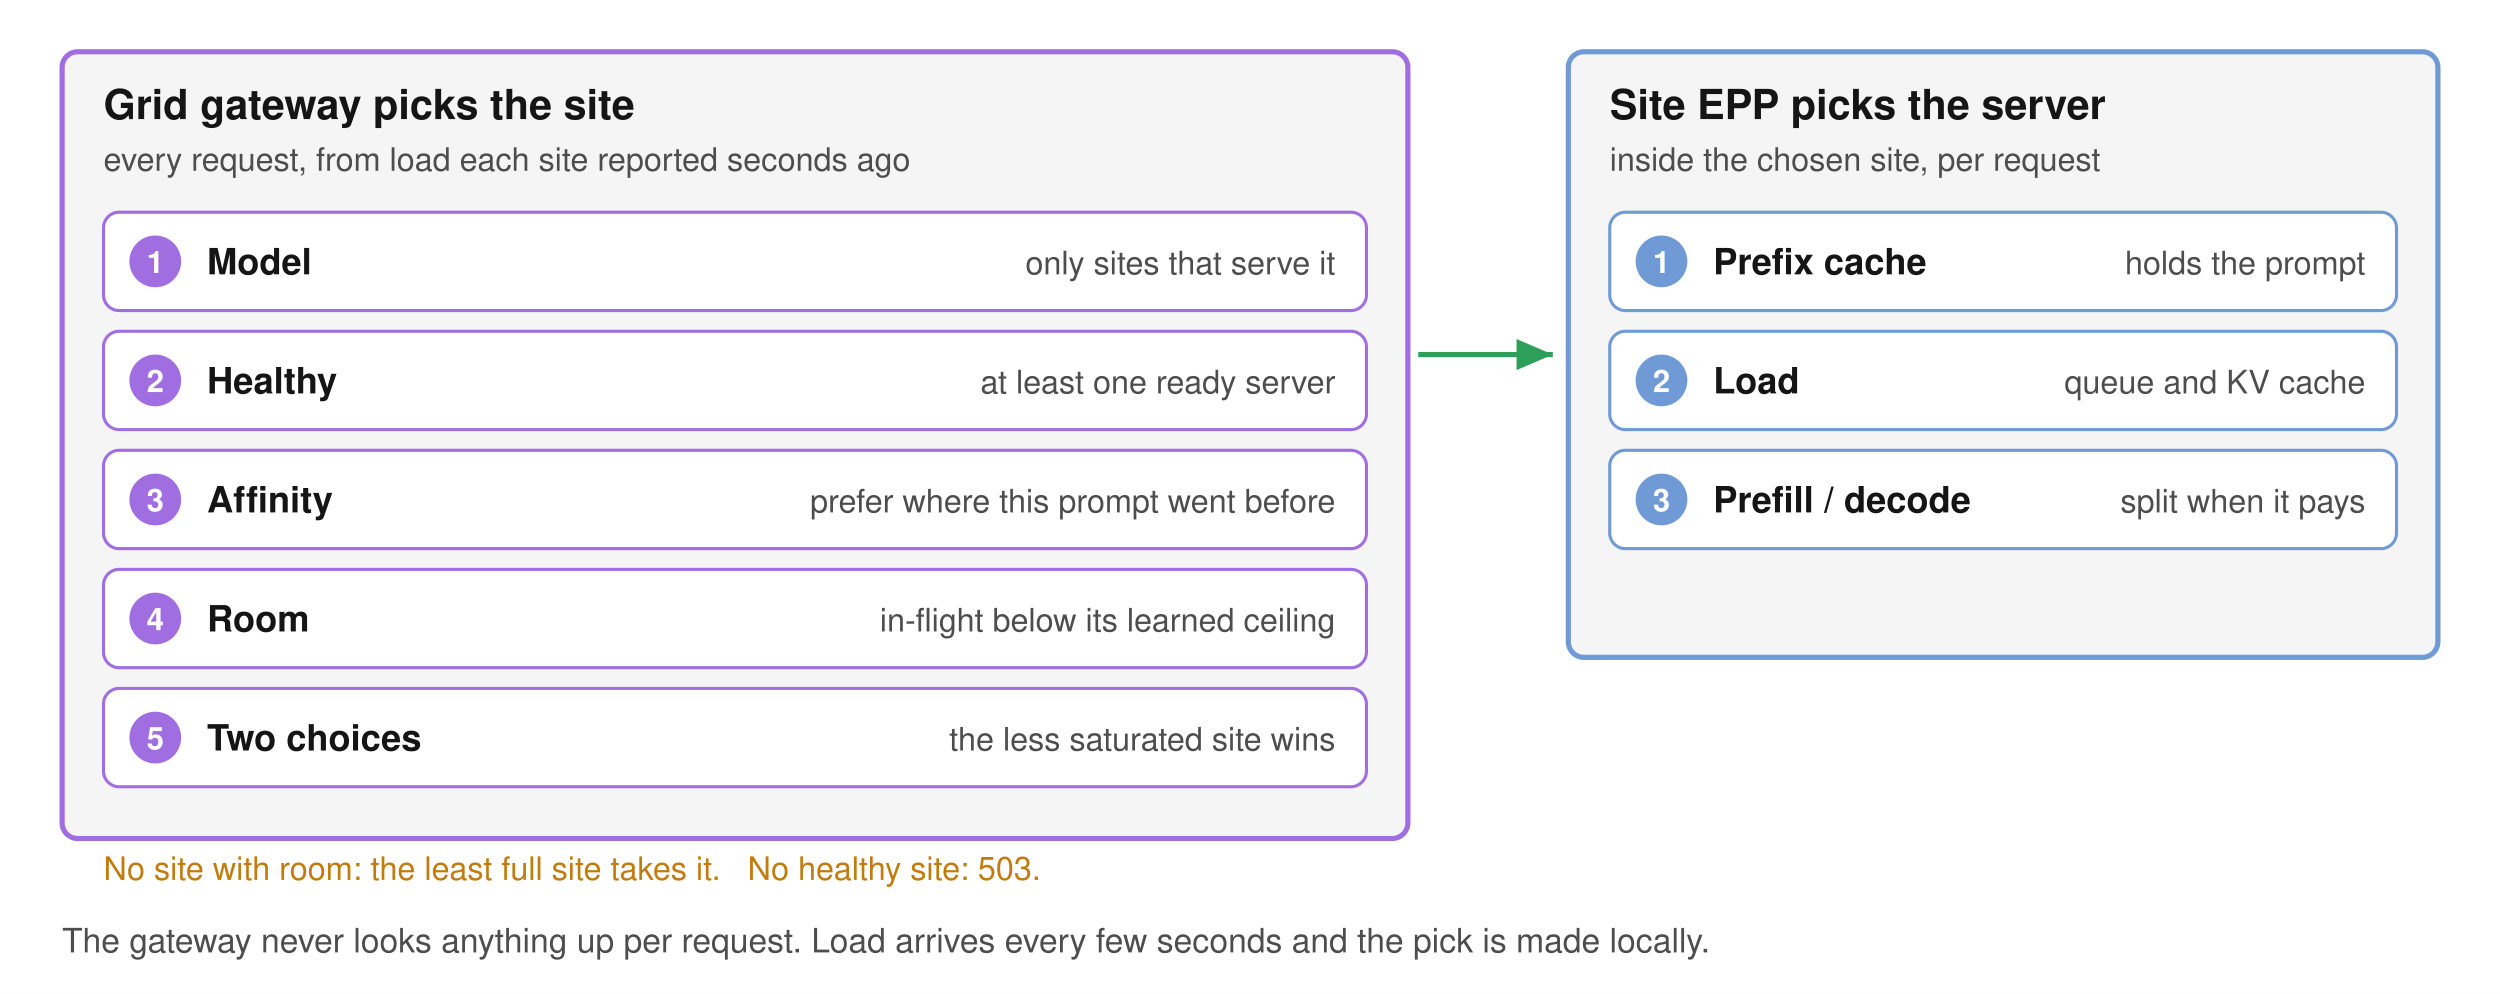
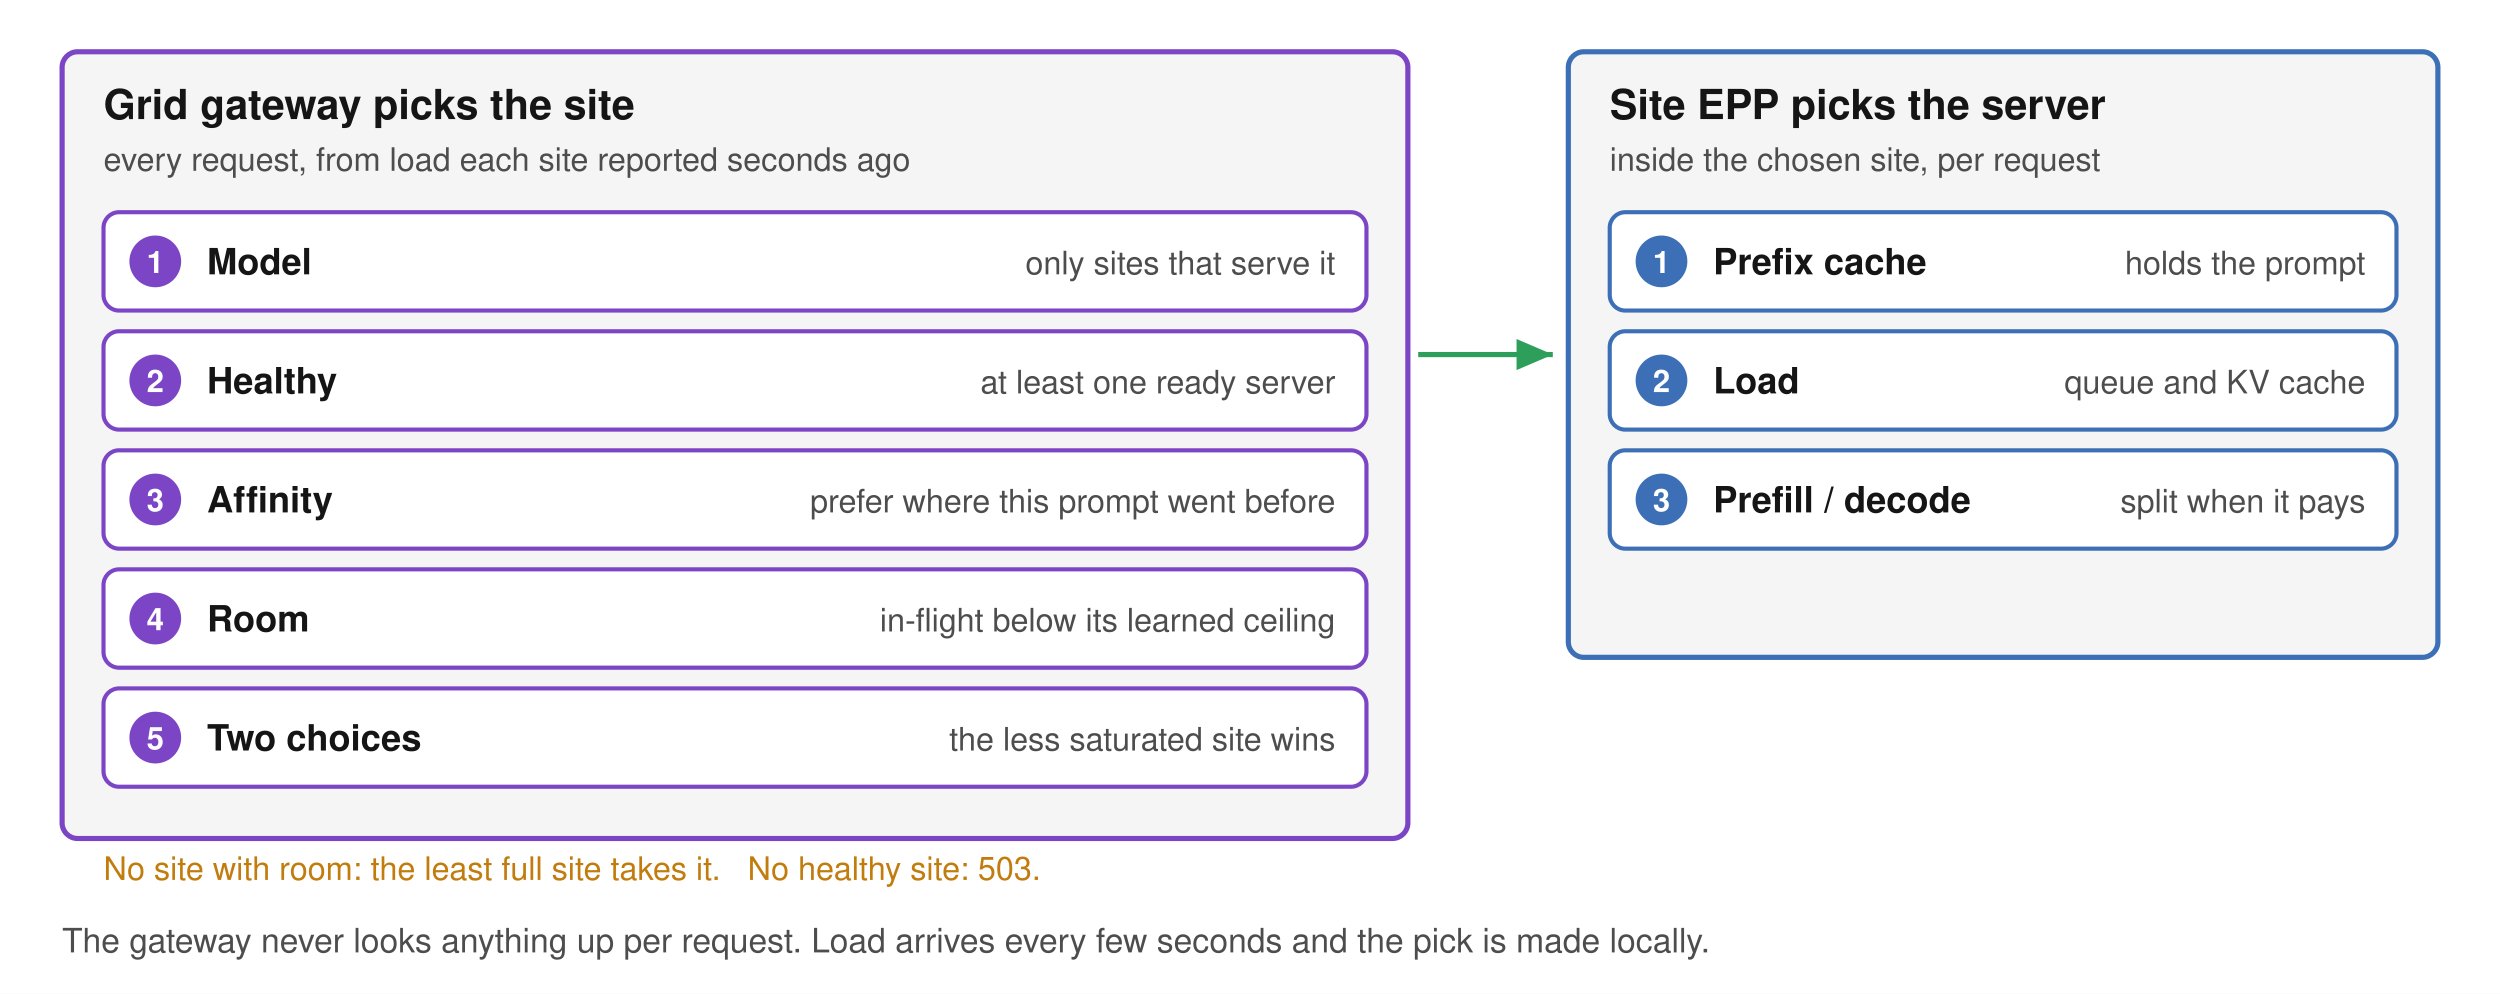
<svg xmlns="http://www.w3.org/2000/svg" width="966" height="384" viewBox="0 0 966 384" font-family="'Red Hat Text', Helvetica, Arial, sans-serif">
  <rect width="966" height="384" fill="#FFFFFF" />
  <defs>
    <marker id="sl" markerWidth="10" markerHeight="10" refX="7" refY="3" orient="auto">
      <path d="M0,0 L7,3 L0,6 Z" fill="#8A8A8A" />
    </marker>
    <marker id="grn" markerWidth="10" markerHeight="10" refX="7" refY="3" orient="auto">
      <path d="M0,0 L7,3 L0,6 Z" fill="#2E9E5B" />
    </marker>
  </defs>
-   <rect x="24" y="20" width="520" height="304" rx="6" fill="#F5F5F5" stroke="#A06EE0" stroke-width="2" />
+   <rect x="24" y="20" width="520" height="304" rx="6" fill="#F5F5F5" stroke="#7B45C6" stroke-width="2" />
  <text font-family="'Red Hat Display', Helvetica, Arial, sans-serif" x="40" y="46" font-size="16" font-weight="700" fill="#151515">Grid gateway picks the site</text>
  <text x="40" y="66" font-size="12.5" fill="#4D4D4D">every request, from load each site reported seconds ago</text>
-   <rect x="40" y="82" width="488" height="38" rx="6" fill="#FFFFFF" stroke="#A06EE0" stroke-width="1.2" />
-   <circle cx="60" cy="101" r="10" fill="#A06EE0" />
+   <rect x="40" y="82" width="488" height="38" rx="6" fill="#FFFFFF" stroke="#7B45C6" stroke-width="1.6" />
+   <circle cx="60" cy="101" r="10" fill="#7B45C6" />
  <text font-family="'Red Hat Display', Helvetica, Arial, sans-serif" x="60" y="105.5" font-size="12" font-weight="700" fill="#FFFFFF" text-anchor="middle">1</text>
  <text font-family="'Red Hat Display', Helvetica, Arial, sans-serif" x="80" y="106" font-size="14" font-weight="700" fill="#151515">Model</text>
  <text x="516" y="106" font-size="12.5" fill="#4D4D4D" text-anchor="end">only sites that serve it</text>
-   <rect x="40" y="128" width="488" height="38" rx="6" fill="#FFFFFF" stroke="#A06EE0" stroke-width="1.2" />
-   <circle cx="60" cy="147" r="10" fill="#A06EE0" />
+   <rect x="40" y="128" width="488" height="38" rx="6" fill="#FFFFFF" stroke="#7B45C6" stroke-width="1.6" />
+   <circle cx="60" cy="147" r="10" fill="#7B45C6" />
  <text font-family="'Red Hat Display', Helvetica, Arial, sans-serif" x="60" y="151.5" font-size="12" font-weight="700" fill="#FFFFFF" text-anchor="middle">2</text>
  <text font-family="'Red Hat Display', Helvetica, Arial, sans-serif" x="80" y="152" font-size="14" font-weight="700" fill="#151515">Healthy</text>
  <text x="516" y="152" font-size="12.5" fill="#4D4D4D" text-anchor="end">at least one ready server</text>
-   <rect x="40" y="174" width="488" height="38" rx="6" fill="#FFFFFF" stroke="#A06EE0" stroke-width="1.2" />
-   <circle cx="60" cy="193" r="10" fill="#A06EE0" />
+   <rect x="40" y="174" width="488" height="38" rx="6" fill="#FFFFFF" stroke="#7B45C6" stroke-width="1.6" />
+   <circle cx="60" cy="193" r="10" fill="#7B45C6" />
  <text font-family="'Red Hat Display', Helvetica, Arial, sans-serif" x="60" y="197.5" font-size="12" font-weight="700" fill="#FFFFFF" text-anchor="middle">3</text>
  <text font-family="'Red Hat Display', Helvetica, Arial, sans-serif" x="80" y="198" font-size="14" font-weight="700" fill="#151515">Affinity</text>
  <text x="516" y="198" font-size="12.5" fill="#4D4D4D" text-anchor="end">prefer where this prompt went before</text>
-   <rect x="40" y="220" width="488" height="38" rx="6" fill="#FFFFFF" stroke="#A06EE0" stroke-width="1.2" />
-   <circle cx="60" cy="239" r="10" fill="#A06EE0" />
+   <rect x="40" y="220" width="488" height="38" rx="6" fill="#FFFFFF" stroke="#7B45C6" stroke-width="1.6" />
+   <circle cx="60" cy="239" r="10" fill="#7B45C6" />
  <text font-family="'Red Hat Display', Helvetica, Arial, sans-serif" x="60" y="243.5" font-size="12" font-weight="700" fill="#FFFFFF" text-anchor="middle">4</text>
  <text font-family="'Red Hat Display', Helvetica, Arial, sans-serif" x="80" y="244" font-size="14" font-weight="700" fill="#151515">Room</text>
  <text x="516" y="244" font-size="12.5" fill="#4D4D4D" text-anchor="end">in-flight below its learned ceiling</text>
-   <rect x="40" y="266" width="488" height="38" rx="6" fill="#FFFFFF" stroke="#A06EE0" stroke-width="1.2" />
-   <circle cx="60" cy="285" r="10" fill="#A06EE0" />
+   <rect x="40" y="266" width="488" height="38" rx="6" fill="#FFFFFF" stroke="#7B45C6" stroke-width="1.6" />
+   <circle cx="60" cy="285" r="10" fill="#7B45C6" />
  <text font-family="'Red Hat Display', Helvetica, Arial, sans-serif" x="60" y="289.5" font-size="12" font-weight="700" fill="#FFFFFF" text-anchor="middle">5</text>
  <text font-family="'Red Hat Display', Helvetica, Arial, sans-serif" x="80" y="290" font-size="14" font-weight="700" fill="#151515">Two choices</text>
  <text x="516" y="290" font-size="12.5" fill="#4D4D4D" text-anchor="end">the less saturated site wins</text>
  <text x="40" y="340" font-size="12.5" fill="#C27C0E">No site with room: the least full site takes it.   No healthy site: 503.</text>
  <line x1="548" y1="137" x2="600" y2="137" stroke="#2E9E5B" stroke-width="2" marker-end="url(#grn)" />
-   <rect x="606" y="20" width="336" height="234" rx="6" fill="#F5F5F5" stroke="#6F9AD6" stroke-width="2" />
+   <rect x="606" y="20" width="336" height="234" rx="6" fill="#F5F5F5" stroke="#3D6FB6" stroke-width="2" />
  <text font-family="'Red Hat Display', Helvetica, Arial, sans-serif" x="622" y="46" font-size="16" font-weight="700" fill="#151515">Site EPP picks the server</text>
  <text x="622" y="66" font-size="12.5" fill="#4D4D4D">inside the chosen site, per request</text>
-   <rect x="622" y="82" width="304" height="38" rx="6" fill="#FFFFFF" stroke="#6F9AD6" stroke-width="1.2" />
-   <circle cx="642" cy="101" r="10" fill="#6F9AD6" />
+   <rect x="622" y="82" width="304" height="38" rx="6" fill="#FFFFFF" stroke="#3D6FB6" stroke-width="1.6" />
+   <circle cx="642" cy="101" r="10" fill="#3D6FB6" />
  <text font-family="'Red Hat Display', Helvetica, Arial, sans-serif" x="642" y="105.5" font-size="12" font-weight="700" fill="#FFFFFF" text-anchor="middle">1</text>
  <text font-family="'Red Hat Display', Helvetica, Arial, sans-serif" x="662" y="106" font-size="14" font-weight="700" fill="#151515">Prefix cache</text>
  <text x="914" y="106" font-size="12.5" fill="#4D4D4D" text-anchor="end">holds the prompt</text>
-   <rect x="622" y="128" width="304" height="38" rx="6" fill="#FFFFFF" stroke="#6F9AD6" stroke-width="1.2" />
-   <circle cx="642" cy="147" r="10" fill="#6F9AD6" />
+   <rect x="622" y="128" width="304" height="38" rx="6" fill="#FFFFFF" stroke="#3D6FB6" stroke-width="1.6" />
+   <circle cx="642" cy="147" r="10" fill="#3D6FB6" />
  <text font-family="'Red Hat Display', Helvetica, Arial, sans-serif" x="642" y="151.5" font-size="12" font-weight="700" fill="#FFFFFF" text-anchor="middle">2</text>
  <text font-family="'Red Hat Display', Helvetica, Arial, sans-serif" x="662" y="152" font-size="14" font-weight="700" fill="#151515">Load</text>
  <text x="914" y="152" font-size="12.5" fill="#4D4D4D" text-anchor="end">queue and KV cache</text>
-   <rect x="622" y="174" width="304" height="38" rx="6" fill="#FFFFFF" stroke="#6F9AD6" stroke-width="1.2" />
-   <circle cx="642" cy="193" r="10" fill="#6F9AD6" />
+   <rect x="622" y="174" width="304" height="38" rx="6" fill="#FFFFFF" stroke="#3D6FB6" stroke-width="1.6" />
+   <circle cx="642" cy="193" r="10" fill="#3D6FB6" />
  <text font-family="'Red Hat Display', Helvetica, Arial, sans-serif" x="642" y="197.5" font-size="12" font-weight="700" fill="#FFFFFF" text-anchor="middle">3</text>
  <text font-family="'Red Hat Display', Helvetica, Arial, sans-serif" x="662" y="198" font-size="14" font-weight="700" fill="#151515">Prefill / decode</text>
  <text x="914" y="198" font-size="12.5" fill="#4D4D4D" text-anchor="end">split when it pays</text>
  <text x="24" y="368" font-size="13" fill="#4D4D4D">The gateway never looks anything up per request. Load arrives every few seconds and the pick is made locally.</text>
</svg>
